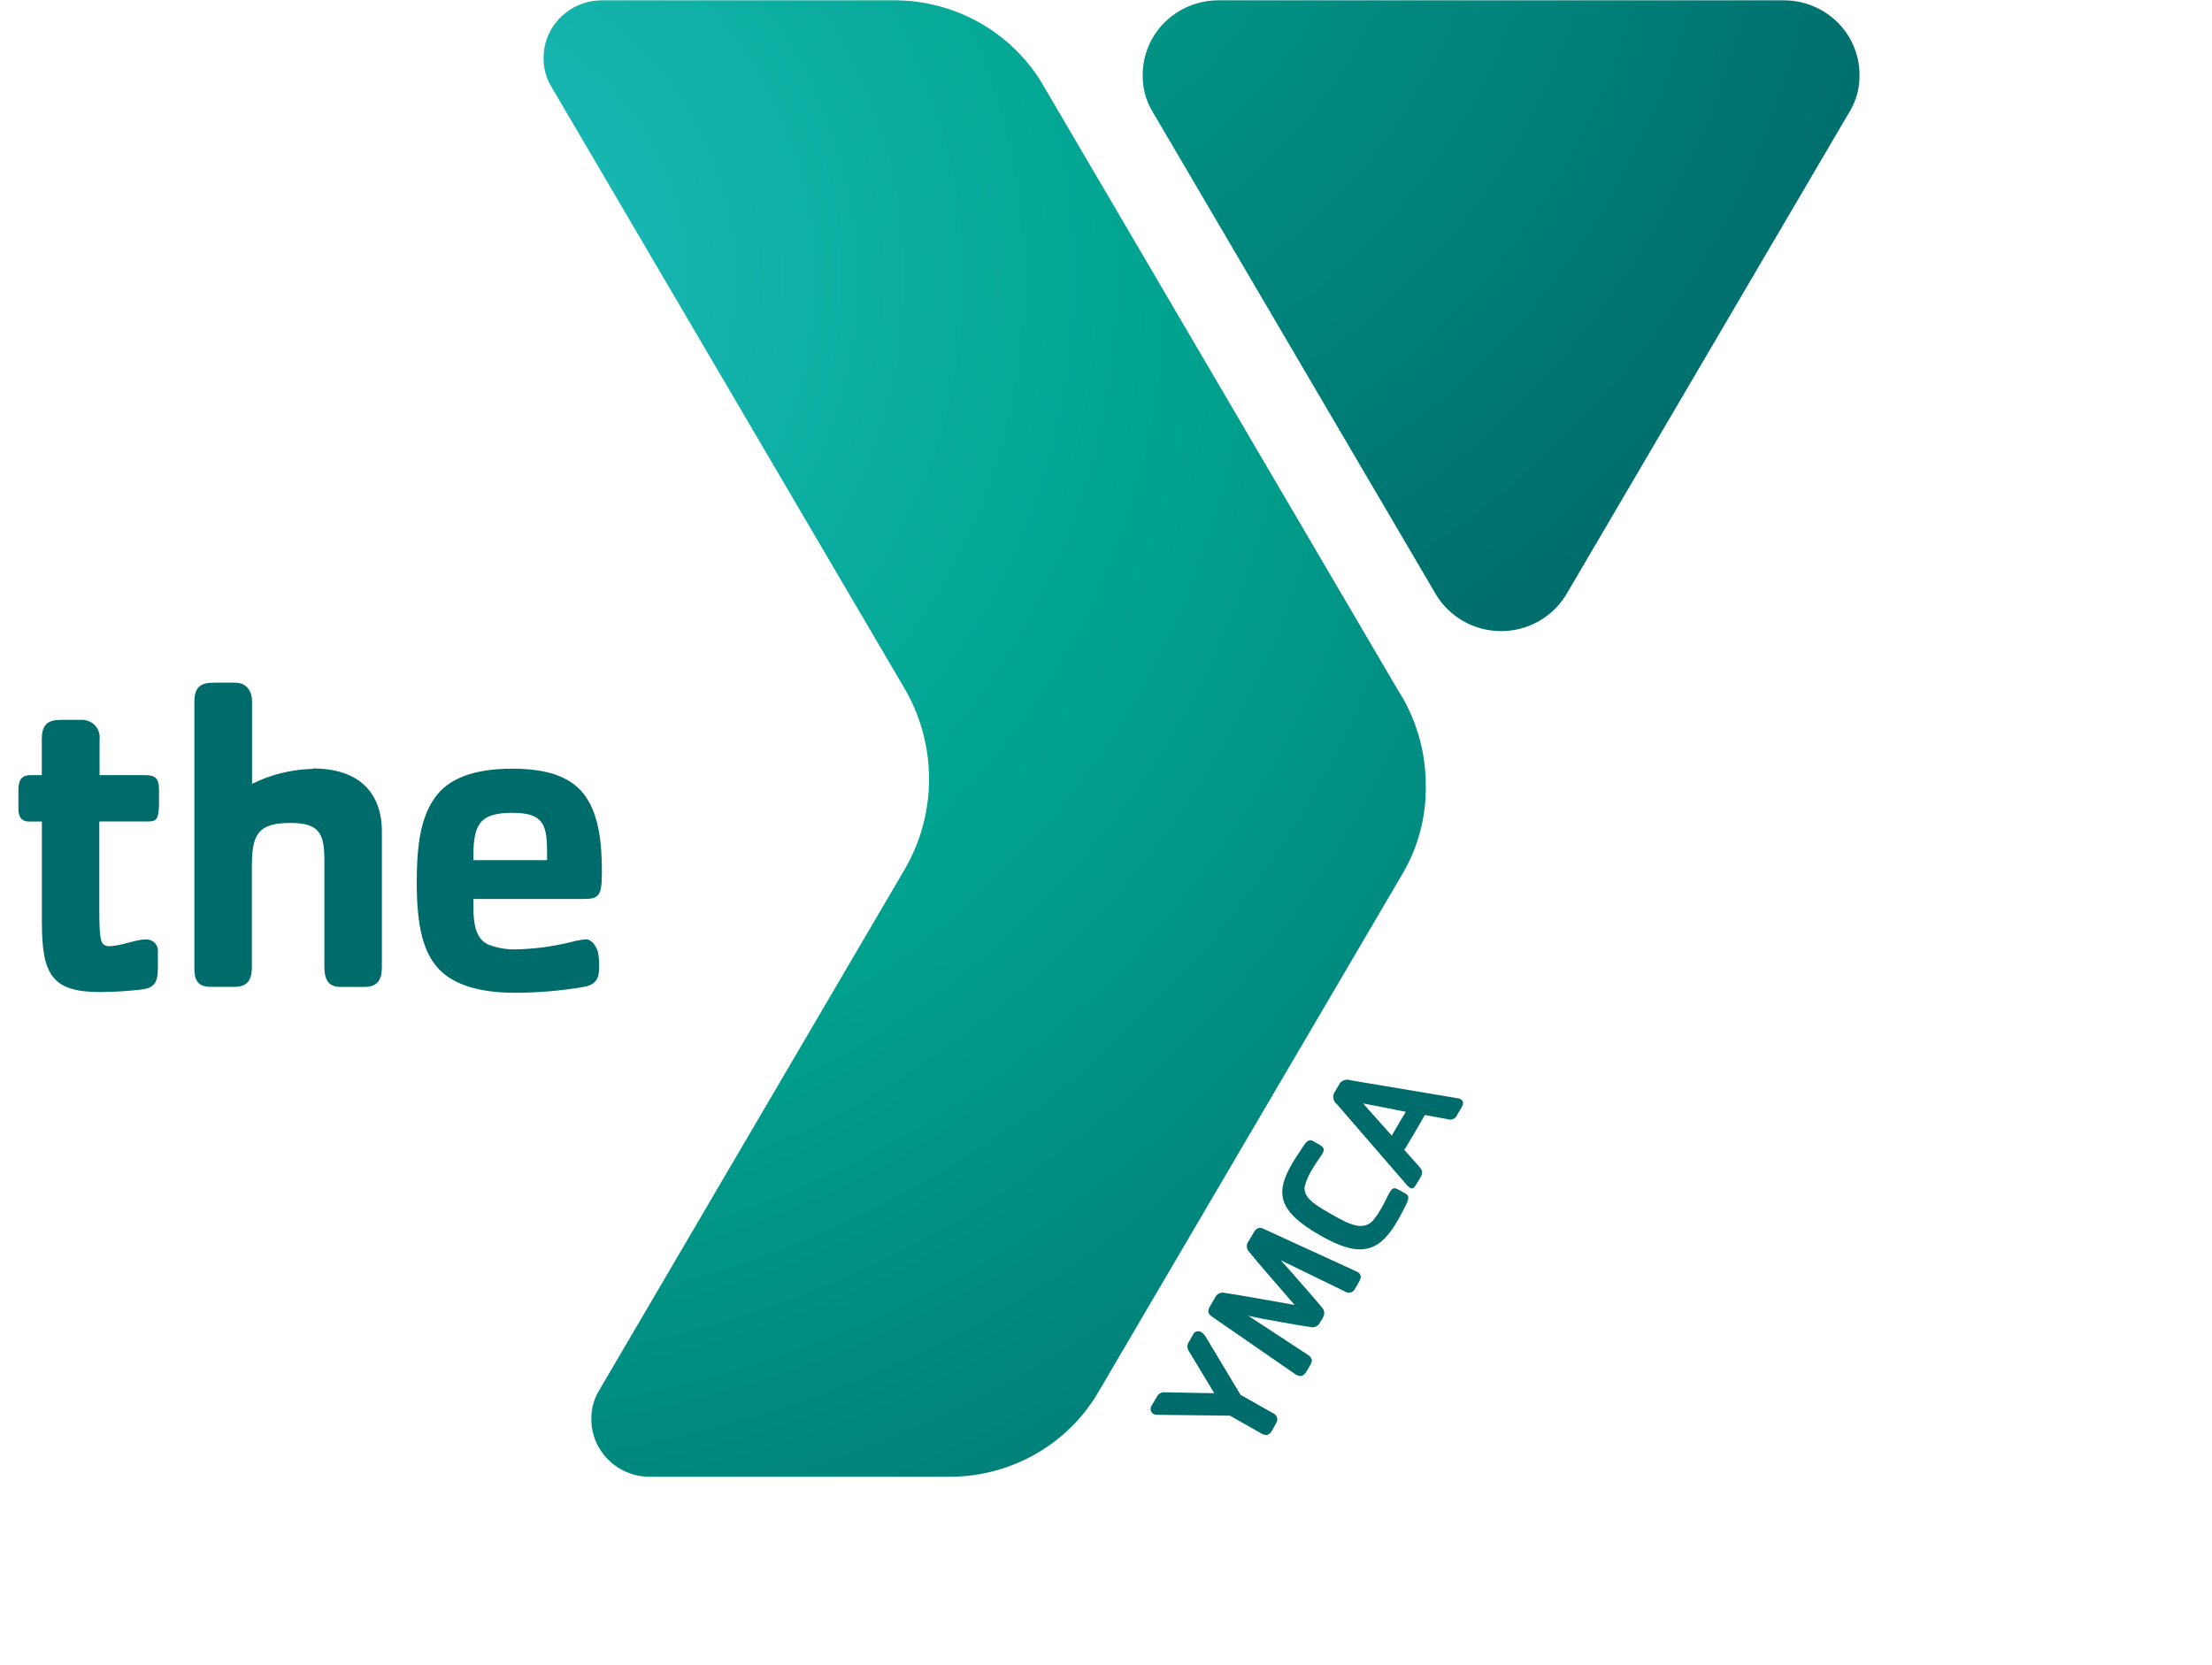
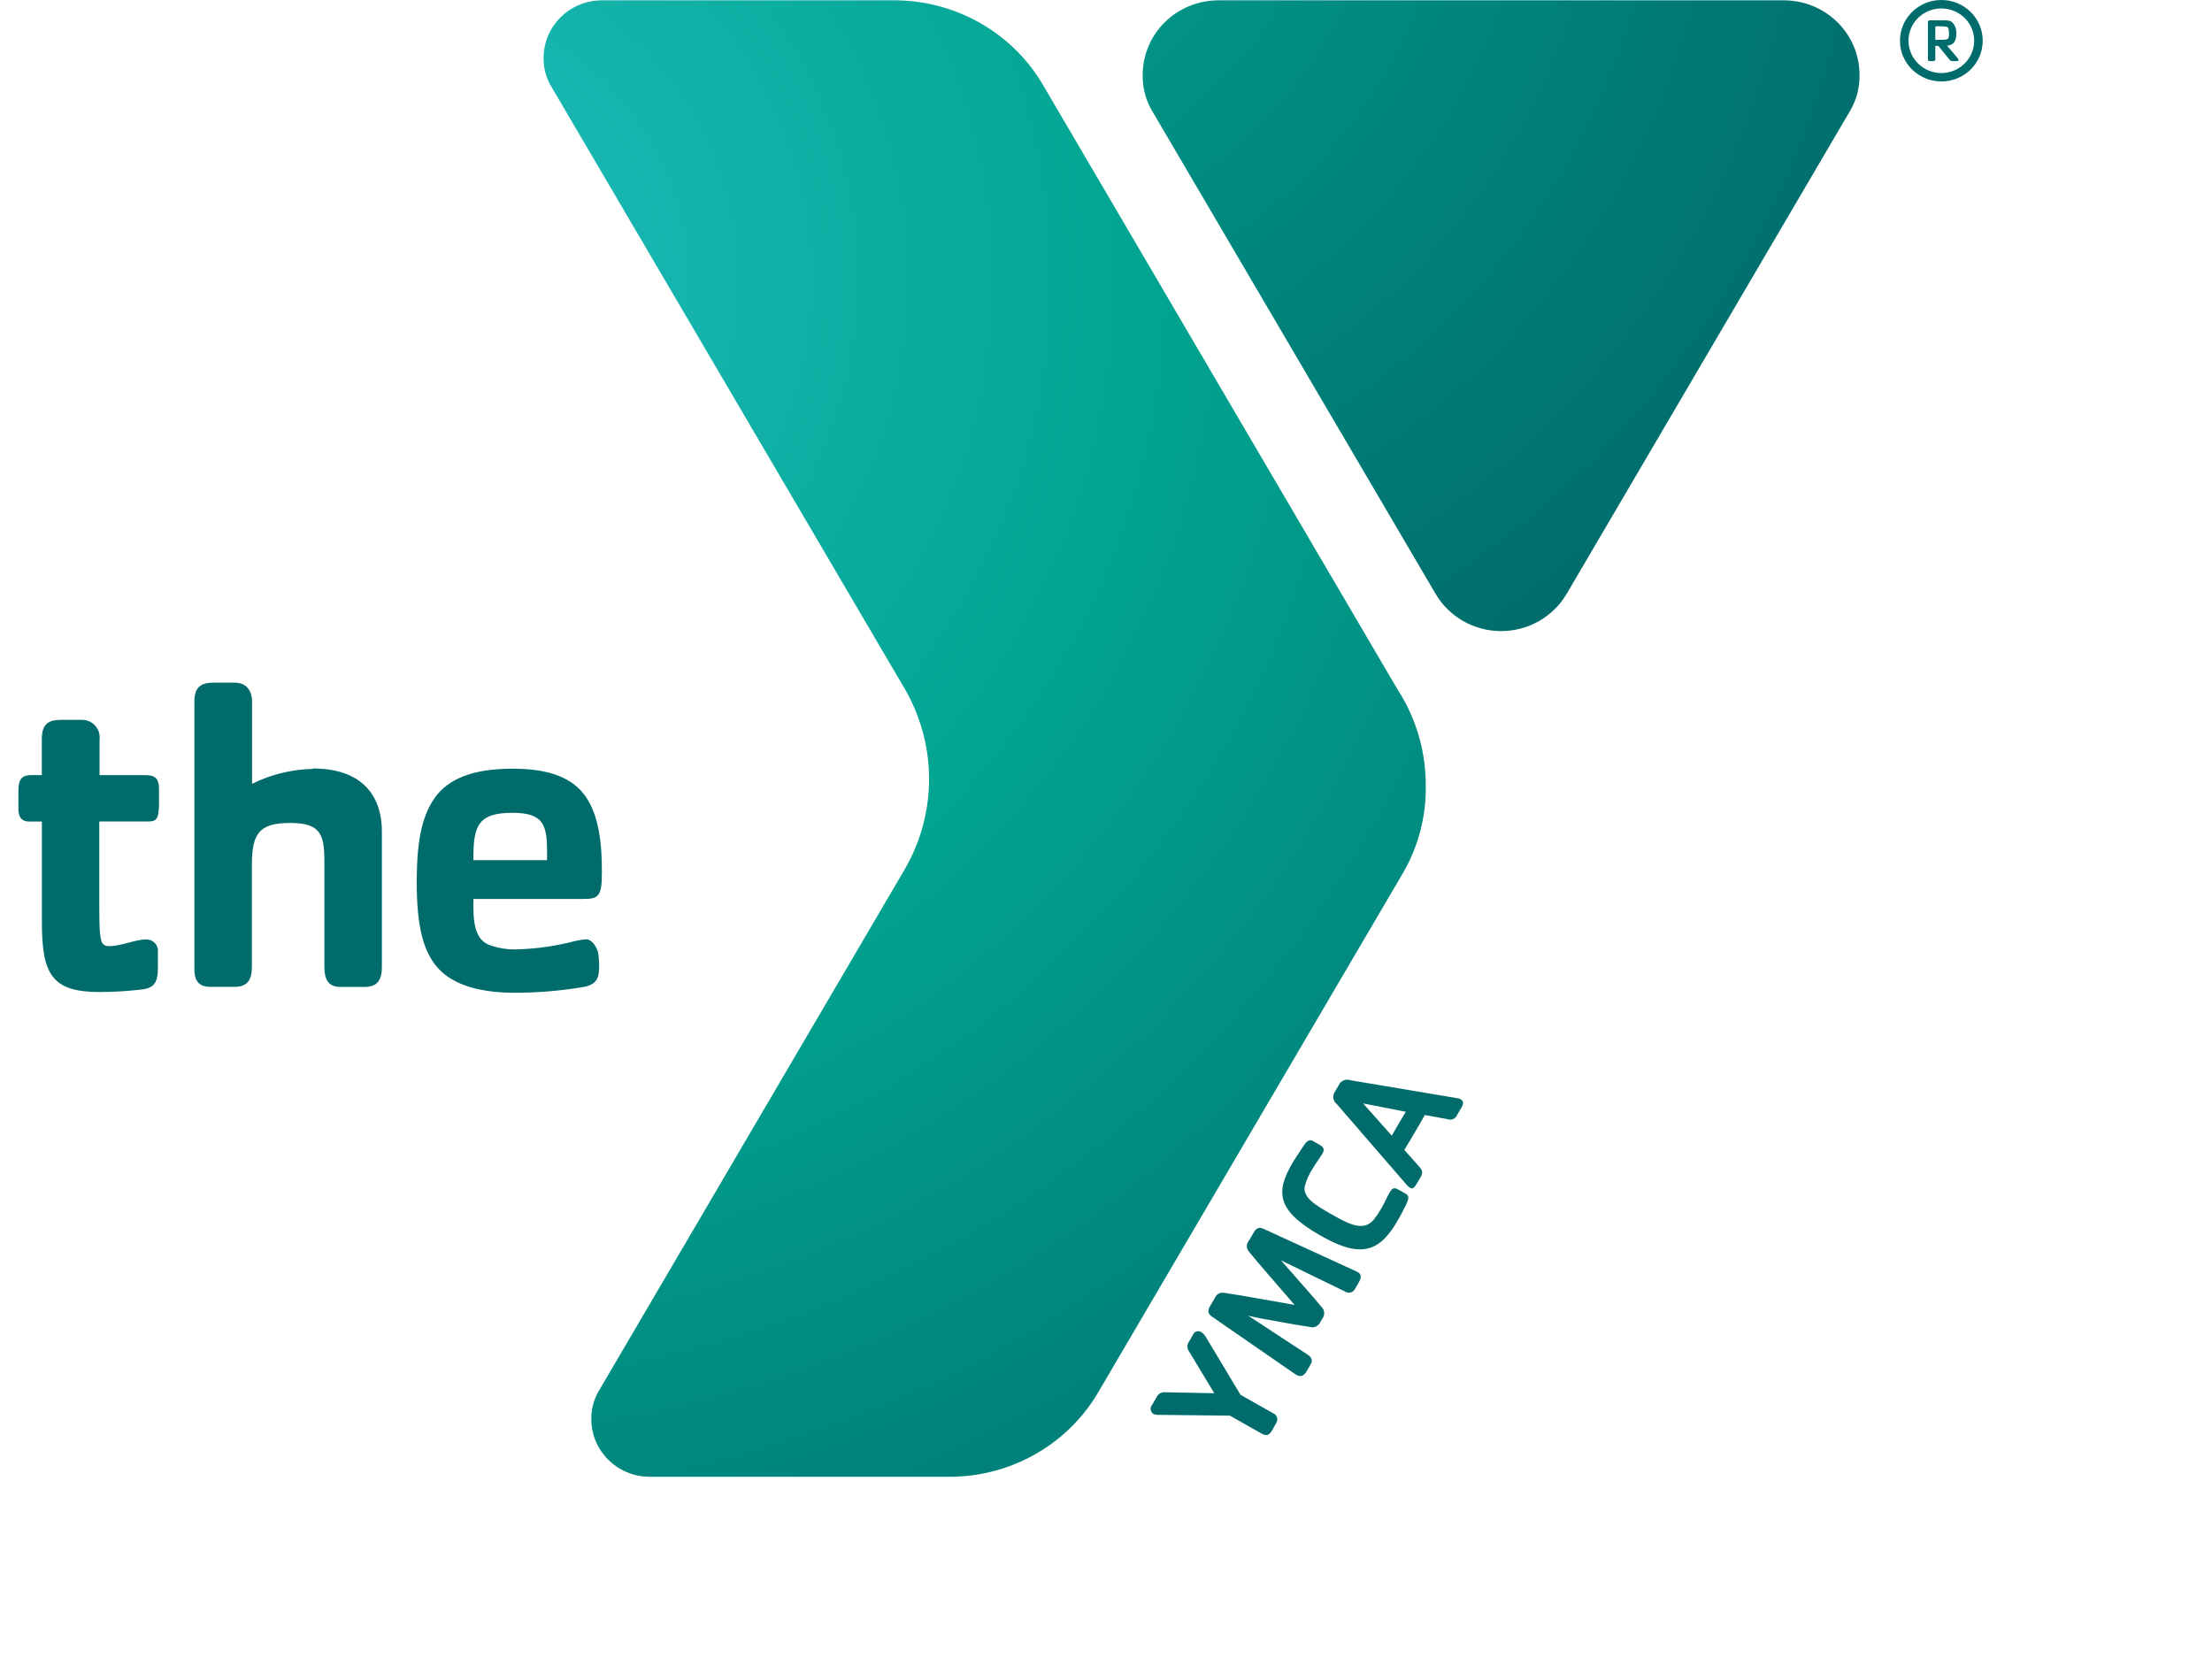
<svg xmlns="http://www.w3.org/2000/svg" width="93" height="70" viewBox="0 0 81 62" fill="none">
  <defs>
    <radialGradient cx="-28.53%" cy="-30.828%" fx="-28.53%" fy="-30.828%" r="165.5%" gradientTransform="translate(-0.285299,-0.308278),scale(0.879995,1),translate(0.285299,0.308278)" id="radialGradient1">
      <stop stop-color="#01a490" offset="0%" />
      <stop stop-color="#006b6b" offset="100%" />
    </radialGradient>
    <radialGradient cx="-15.353%" cy="18.713%" fx="-15.353%" fy="18.713%" r="193.283%" gradientTransform="translate(-0.153532,0.187131),scale(1,0.597426),translate(0.153532,-0.187131)" id="radialGradient2">
      <stop stop-color="#20bdbe" offset="0%" />
      <stop stop-color="#01a490" offset="44%" />
      <stop stop-color="#006b6b" offset="100%" />
    </radialGradient>
  </defs>
  <g stroke="none" stroke-width="1" fill="none" fill-rule="evenodd">
    <g transform="translate(-150, -377)">
      <g transform="translate(150, 377)">
        <path d="M21.126,34.982 C20.929,35.002 20.733,35.04 20.542,35.094 C19.876,35.254 19.195,35.343 18.51,35.359 C18.163,35.364 17.818,35.302 17.494,35.177 C16.986,34.947 16.925,34.305 16.943,33.48 L21.027,33.48 C21.611,33.48 21.728,33.383 21.728,32.481 C21.728,31.424 21.629,30.389 21.111,29.647 C20.626,28.973 19.788,28.628 18.398,28.628 C16.925,28.628 16.006,29.005 15.503,29.715 C15,30.424 14.833,31.409 14.833,32.858 C14.833,34.49 15.066,35.562 15.77,36.201 C16.323,36.701 17.228,36.973 18.482,36.973 C19.333,36.973 20.183,36.902 21.022,36.761 C21.53,36.679 21.624,36.416 21.624,36.036 C21.63,35.851 21.618,35.665 21.589,35.482 C21.528,35.272 21.378,34.982 21.126,34.982 Z M16.943,31.884 C16.943,30.682 17.197,30.272 18.398,30.272 C19.536,30.272 19.686,30.699 19.686,31.719 L19.686,32.034 L16.943,32.034 L16.943,31.884 Z M10.962,28.635 C10.176,28.653 9.403,28.844 8.701,29.192 L8.701,26.132 C8.701,25.819 8.567,25.424 8.049,25.424 L7.287,25.424 C6.804,25.424 6.553,25.572 6.553,26.132 L6.553,36.096 C6.553,36.491 6.685,36.754 7.155,36.754 L8.041,36.754 C8.549,36.754 8.694,36.474 8.694,36.004 L8.694,32.233 C8.694,31.054 8.948,30.649 10.124,30.649 C11.241,30.649 11.394,31.069 11.394,32.071 L11.394,32.381 L11.394,32.381 C11.394,32.538 11.394,32.718 11.394,32.921 L11.394,36.006 C11.394,36.506 11.559,36.756 11.996,36.756 L12.882,36.756 C13.39,36.756 13.535,36.476 13.535,36.006 L13.535,30.959 C13.54,29.887 13.022,28.62 10.962,28.62 L10.962,28.635 Z M4.826,30.594 L3.012,30.594 L3.012,33.905 C3.012,34.677 3.048,34.974 3.114,35.107 C3.167,35.194 3.265,35.244 3.368,35.237 C3.838,35.237 4.356,34.987 4.742,34.987 C4.867,34.98 4.988,35.027 5.075,35.115 C5.162,35.203 5.205,35.324 5.194,35.447 L5.194,36.039 C5.194,36.649 5.026,36.814 4.49,36.864 C4.006,36.916 3.52,36.944 3.033,36.946 C1.255,36.946 0.874,36.304 0.874,34.345 L0.874,30.597 L0.404,30.597 C0.084,30.597 1.36424205e-12,30.382 1.36424205e-12,30.119 L1.36424205e-12,29.41 C1.36424205e-12,28.998 0.168,28.868 0.452,28.868 L0.871,28.868 L0.871,27.533 C0.871,26.974 1.105,26.809 1.592,26.809 L2.354,26.809 C2.545,26.805 2.728,26.883 2.856,27.022 C2.984,27.161 3.044,27.347 3.022,27.533 L3.022,28.868 L4.666,28.868 C5.034,28.868 5.235,28.918 5.235,29.395 L5.235,29.97 C5.224,30.527 5.123,30.594 4.826,30.594 Z" fill="#006b6b" fill-rule="nonzero" />
        <path d="M44.048,49.609 C44.122,49.661 44.182,49.729 44.226,49.807 L45.509,51.946 L46.723,52.633 C46.795,52.662 46.849,52.723 46.87,52.797 C46.891,52.871 46.876,52.951 46.829,53.013 L46.692,53.263 C46.583,53.445 46.484,53.497 46.288,53.388 L45.117,52.723 L42.458,52.693 C42.39,52.696 42.322,52.683 42.26,52.655 C42.208,52.621 42.173,52.567 42.163,52.507 C42.153,52.446 42.169,52.384 42.207,52.336 L42.385,52.036 C42.439,51.91 42.572,51.836 42.71,51.853 L44.533,51.888 L43.594,50.332 C43.51,50.223 43.51,50.073 43.594,49.964 L43.736,49.714 C43.758,49.655 43.806,49.609 43.867,49.589 C43.927,49.569 43.994,49.576 44.048,49.609 Z M46.38,45.771 L49.829,47.353 C50.035,47.443 50.012,47.591 49.91,47.763 L49.776,47.995 C49.744,48.065 49.683,48.117 49.608,48.136 C49.534,48.155 49.454,48.14 49.392,48.095 L47.01,46.936 C47.109,47.051 47.251,47.206 47.36,47.328 C47.787,47.828 48.249,48.328 48.521,48.67 C48.642,48.781 48.661,48.964 48.564,49.097 L48.478,49.242 C48.412,49.392 48.241,49.468 48.084,49.417 C47.647,49.355 46.961,49.227 46.306,49.11 C46.141,49.082 45.94,49.027 45.798,49.002 L48.01,50.452 C48.163,50.554 48.211,50.664 48.114,50.826 L47.977,51.061 C47.876,51.234 47.756,51.311 47.558,51.186 L44.447,49.035 C44.254,48.905 44.302,48.77 44.381,48.635 L44.559,48.33 C44.613,48.196 44.758,48.119 44.902,48.148 C45.542,48.238 46.664,48.453 47.525,48.6 C46.964,47.943 46.212,47.101 45.813,46.601 C45.721,46.491 45.721,46.332 45.813,46.221 L45.994,45.914 C46.072,45.781 46.166,45.664 46.38,45.771 Z M48.221,42.503 L48.407,42.608 C48.61,42.723 48.661,42.795 48.554,42.973 C48.447,43.15 48.346,43.263 48.175,43.555 C48.047,43.756 47.953,43.976 47.896,44.207 C47.853,44.617 48.292,44.882 48.942,45.249 C49.593,45.617 50.096,45.861 50.466,45.429 C50.569,45.299 50.661,45.162 50.743,45.019 C50.916,44.724 50.946,44.607 51.068,44.402 C51.19,44.197 51.259,44.23 51.464,44.347 L51.65,44.452 C51.777,44.522 51.797,44.615 51.68,44.852 C51.556,45.102 51.487,45.244 51.335,45.499 C51.211,45.722 51.06,45.929 50.885,46.116 C50.24,46.781 49.461,46.569 48.485,46.014 C46.827,45.072 46.819,44.377 47.454,43.295 C47.606,43.045 47.708,42.908 47.855,42.678 C48.003,42.448 48.109,42.428 48.221,42.503 Z M49.605,40.232 L53.59,40.901 C53.625,40.904 53.659,40.913 53.689,40.929 C53.844,41.006 53.801,41.134 53.748,41.229 L53.57,41.534 C53.512,41.667 53.358,41.731 53.22,41.681 L52.371,41.526 C52.237,41.776 52.132,41.946 51.988,42.191 C51.843,42.436 51.734,42.628 51.609,42.825 L52.143,43.425 C52.267,43.56 52.325,43.655 52.214,43.842 L52.066,44.092 C51.955,44.282 51.886,44.28 51.812,44.232 C51.756,44.193 51.706,44.145 51.665,44.09 L49.095,41.119 C48.948,41.004 48.919,40.795 49.031,40.647 L49.166,40.419 C49.236,40.25 49.431,40.167 49.605,40.232 Z M50.073,41.094 L51.142,42.296 C51.218,42.166 51.302,42.013 51.396,41.853 C51.49,41.694 51.571,41.566 51.665,41.406 L50.073,41.094 Z" fill="#006b6b" fill-rule="nonzero" />
        <path d="M65.738,0.012 L44.686,0.012 C43.938,0.012 43.22,0.305 42.691,0.826 C42.163,1.346 41.866,2.053 41.866,2.789 C41.857,3.249 41.973,3.704 42.202,4.105 L52.77,22.111 C53.272,22.972 54.204,23.504 55.213,23.504 C56.222,23.504 57.154,22.972 57.657,22.111 L68.222,4.105 C68.452,3.704 68.568,3.249 68.56,2.789 C68.56,2.052 68.264,1.346 67.734,0.825 C67.205,0.304 66.487,0.012 65.738,0.012 Z" fill="url(#radialGradient1)" />
        <path d="M51.386,25.727 L38.326,3.458 L38.097,3.068 C36.923,1.142 34.793,-0.023 32.51,0.012 L21.728,0.012 C20.528,0.015 19.557,0.973 19.557,2.154 C19.55,2.508 19.638,2.858 19.811,3.168 L32.964,25.582 C34.208,27.668 34.229,30.248 33.018,32.353 L21.589,51.843 C21.415,52.154 21.328,52.504 21.335,52.858 C21.335,54.04 22.309,54.999 23.511,54.999 L34.57,54.999 C36.853,55.035 38.983,53.87 40.157,51.943 L40.386,51.553 L51.383,32.813 L51.586,32.466 C52.144,31.486 52.427,30.378 52.407,29.255 C52.412,28.086 52.102,26.937 51.51,25.924 L51.386,25.727 Z" fill="url(#radialGradient2)" />
+         <path d="M71.608,0 C72.016,0 72.408,0.16 72.697,0.444 C72.95,0.693 73.105,1.02 73.14,1.367 L73.147,1.517 C73.148,1.919 72.986,2.305 72.697,2.589 C72.444,2.838 72.113,2.992 71.76,3.026 L71.608,3.033 C70.756,3.033 70.066,2.354 70.066,1.517 C70.066,0.726 70.682,0.076 71.468,0.006 L71.608,0 Z M71.608,0.315 C71.283,0.314 70.972,0.441 70.742,0.666 C70.513,0.891 70.384,1.198 70.384,1.517 C70.385,2.14 70.866,2.652 71.483,2.715 L71.608,2.721 C72.24,2.719 72.759,2.245 72.823,1.64 L72.83,1.517 C72.83,0.894 72.349,0.383 71.733,0.321 L71.608,0.315 Z M71.646,0.757 C71.9,0.757 71.953,0.77 72.042,0.86 C72.136,0.981 72.179,1.133 72.162,1.284 C72.162,1.534 72.057,1.684 71.821,1.702 L72.217,2.169 C72.263,2.221 72.256,2.276 72.187,2.276 L72.04,2.276 C71.989,2.283 71.94,2.262 71.91,2.221 L71.494,1.709 L71.382,1.709 L71.382,2.196 C71.382,2.256 71.356,2.276 71.303,2.276 L71.199,2.276 C71.13,2.276 71.108,2.276 71.108,2.196 L71.108,0.832 C71.108,0.774 71.135,0.761 71.171,0.758 L71.646,0.757 Z M71.382,0.982 L71.382,1.482 L71.676,1.482 C71.781,1.482 71.831,1.464 71.859,1.429 C71.887,1.394 71.892,1.377 71.892,1.264 C71.892,1.097 71.877,1.027 71.814,0.999 C71.671,0.978 71.526,0.973 71.382,0.982 Z" fill="#006b6b" fill-rule="nonzero" />
      </g>
    </g>
  </g>
</svg>
